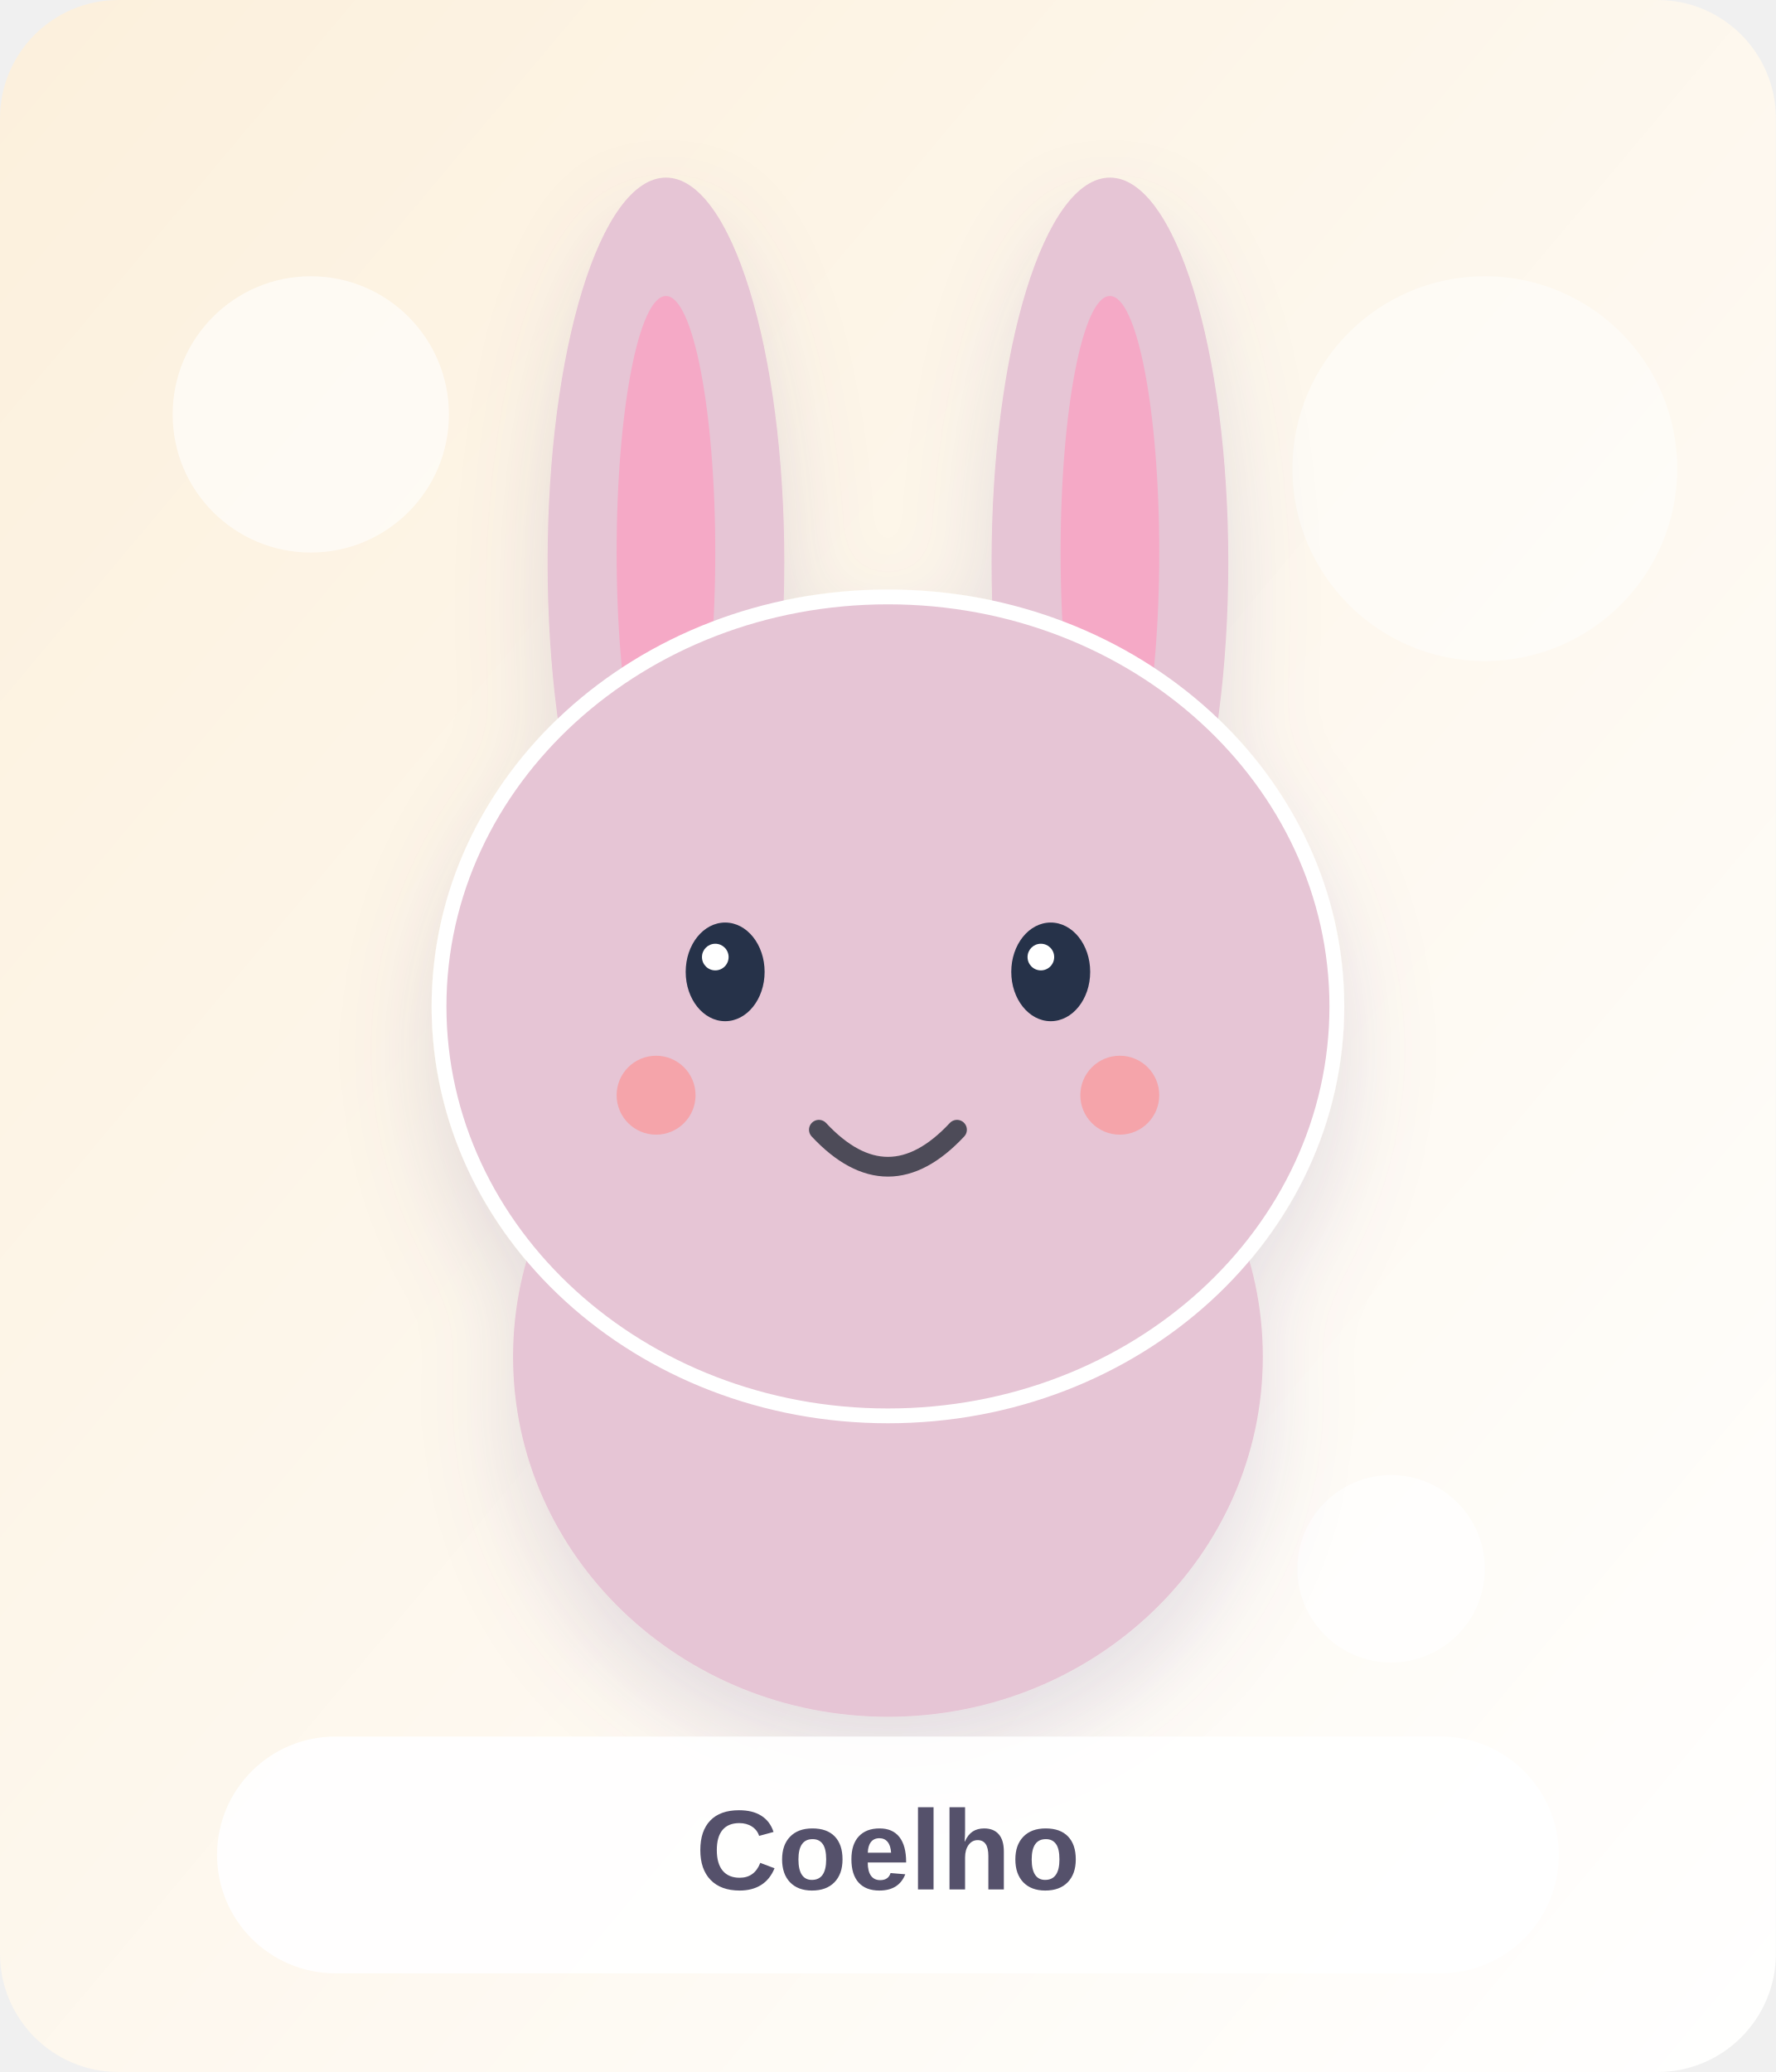
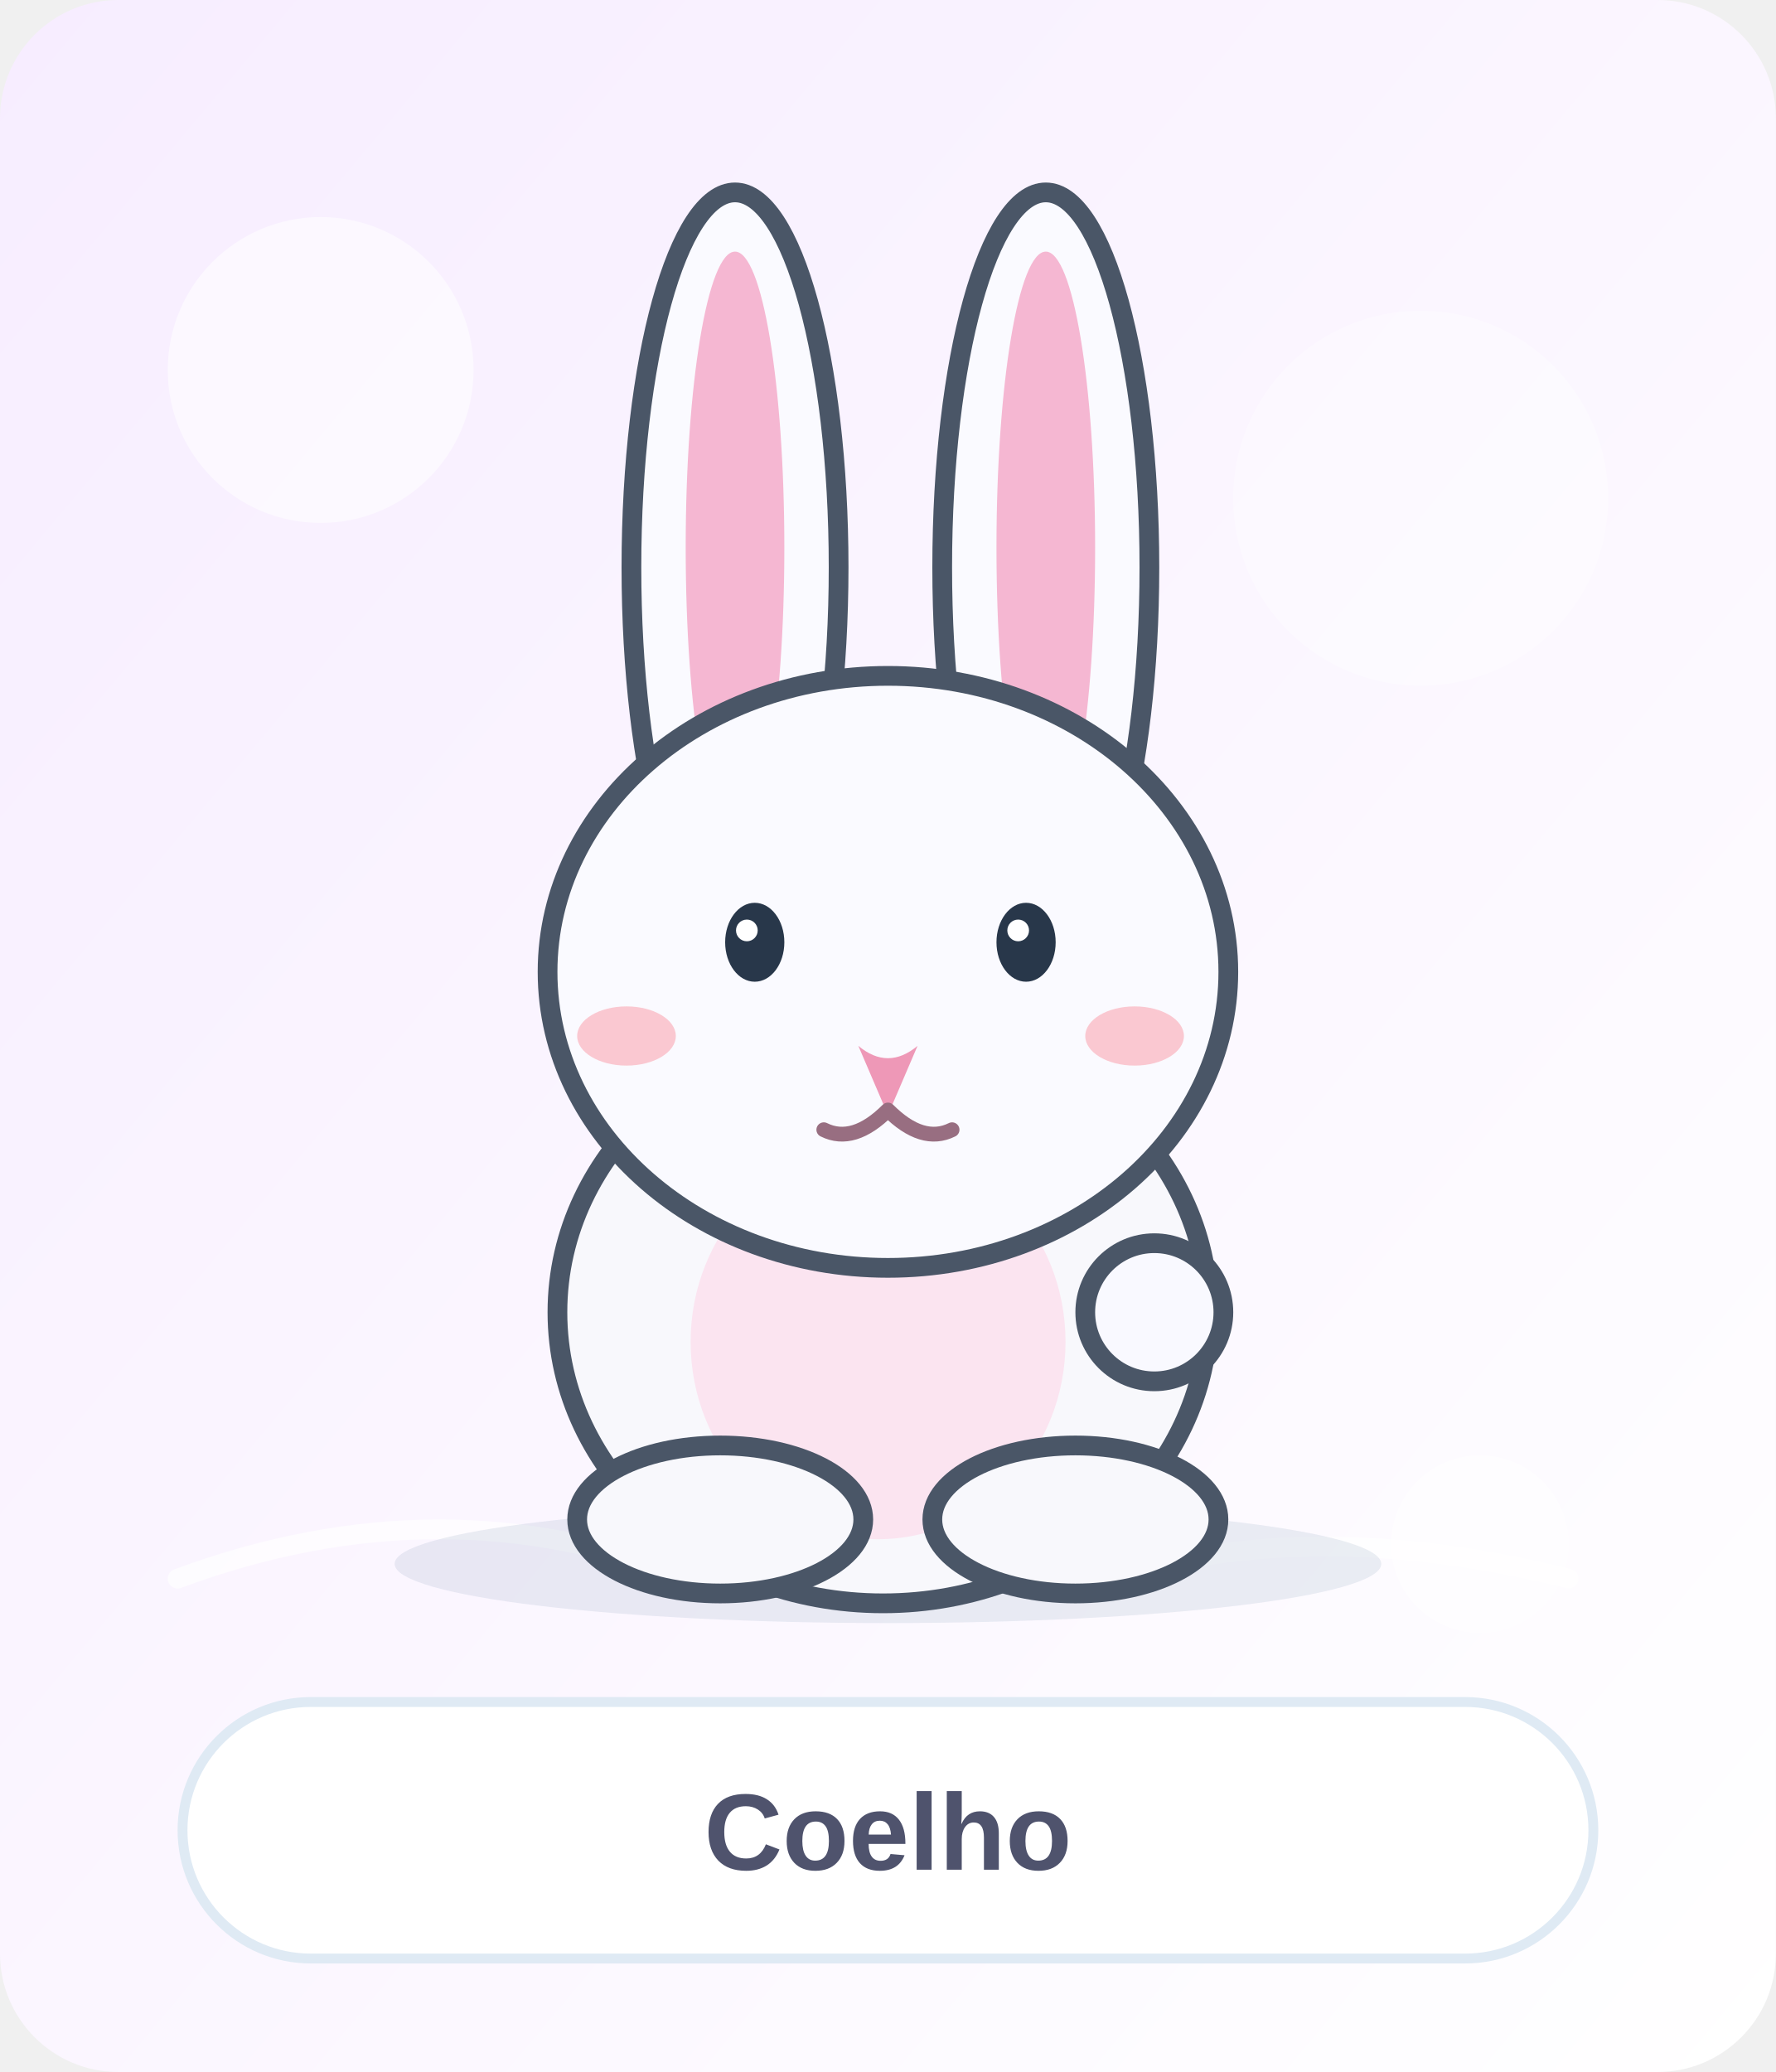
- <svg xmlns="http://www.w3.org/2000/svg" width="360" height="420" viewBox="0 0 360 420" role="img" aria-label="Ilustração de Coelho">
+ <svg xmlns="http://www.w3.org/2000/svg" width="360" height="420" viewBox="0 0 360 420" role="img" aria-label="Ilustração infantil de Coelho">
  <defs>
    <linearGradient id="bg" x1="0" y1="0" x2="1" y2="1">
-       <stop stop-color="#FCF0DC" />
+       <stop stop-color="#F7EDFF" />
      <stop offset="1" stop-color="#FFFFFF" />
    </linearGradient>
-     <filter id="shadow" x="-30%" y="-30%" width="160%" height="160%">
-       <feDropShadow dx="0" dy="9" stdDeviation="9" flood-color="#7D6C9C" flood-opacity=".20" />
-     </filter>
  </defs>
  <rect width="360" height="420" rx="24" fill="url(#bg)" />
-   <circle cx="63" cy="84" r="28" fill="#FFFFFF99" />
-   <circle cx="301" cy="95" r="39" fill="#FFFFFF77" />
-   <circle cx="282" cy="318" r="19" fill="#FFFFFFB2" />
-   <g filter="url(#shadow)">
-     <ellipse cx="180" cy="275" rx="76" ry="73" fill="#E6C5D5" stroke="none" stroke-width="0" />
-     <ellipse cx="135" cy="114" rx="24" ry="78" fill="#E6C5D5" stroke="none" stroke-width="0" />
-     <ellipse cx="225" cy="114" rx="24" ry="78" fill="#E6C5D5" stroke="none" stroke-width="0" />
-     <ellipse cx="135" cy="112" rx="10" ry="52" fill="#F5A9C6" stroke="none" stroke-width="0" />
-     <ellipse cx="225" cy="112" rx="10" ry="52" fill="#F5A9C6" stroke="none" stroke-width="0" />
-     <ellipse cx="180" cy="204" rx="91" ry="83" fill="#E6C5D5" stroke="#FFFFFF" stroke-width="3" />
-     <ellipse cx="147" cy="197" rx="8" ry="10" fill="#26324A" stroke="none" stroke-width="0" />
-     <ellipse cx="213" cy="197" rx="8" ry="10" fill="#26324A" stroke="none" stroke-width="0" />
-     <circle cx="145" cy="194" r="2.7" fill="#FFFFFF" />
-     <circle cx="211" cy="194" r="2.7" fill="#FFFFFF" />
-     <circle cx="133" cy="222" r="8" fill="#F5A4AA" />
-     <circle cx="227" cy="222" r="8" fill="#F5A4AA" />
-     <path d="M166 229 Q180 244 194 229" fill="none" stroke="#4E4B58" stroke-width="4" stroke-linecap="round" stroke-linejoin="round" />
+   <circle cx="65" cy="75" r="31" fill="#FFFFFF" opacity=".54" />
+   <circle cx="288" cy="101" r="38" fill="#FFFFFF" opacity=".35" />
+   <circle cx="300" cy="313" r="18" fill="#FFFFFF" opacity=".46" />
+   <path d="M36 320 Q90 300 140 320 M224 320 Q266 307 318 320" fill="none" stroke="#FFFFFF" stroke-opacity=".65" stroke-width="4" stroke-linecap="round" />
+   <ellipse cx="180" cy="317" rx="100" ry="12" fill="#6380A4" opacity=".13" />
+   <g>
+     <ellipse cx="179" cy="266" rx="66" ry="59" fill="#F8F8FC" stroke="#4A5667" stroke-width="4" />
+     <ellipse cx="178" cy="272" rx="38" ry="40" fill="#FBE4F0" stroke="none" stroke-width="0" />
+     <ellipse cx="149" cy="115" rx="21" ry="76" fill="#FAFAFF" stroke="#4A5667" stroke-width="4" />
+     <ellipse cx="212" cy="115" rx="21" ry="76" fill="#FAFAFF" stroke="#4A5667" stroke-width="4" />
+     <ellipse cx="149" cy="111" rx="10" ry="60" fill="#F5B7D2" stroke="none" stroke-width="0" />
+     <ellipse cx="212" cy="111" rx="10" ry="60" fill="#F5B7D2" stroke="none" stroke-width="0" />
+     <ellipse cx="180" cy="197" rx="69" ry="60" fill="#FAFAFF" stroke="#4A5667" stroke-width="4" />
+     <ellipse cx="153" cy="191" rx="6" ry="8" fill="#28374A" stroke="none" stroke-width="0" />
+     <circle cx="151.4" cy="188.6" r="2.2" fill="#fff" stroke="none" stroke-width="0" />
+     <ellipse cx="208" cy="191" rx="6" ry="8" fill="#28374A" stroke="none" stroke-width="0" />
+     <circle cx="206.4" cy="188.6" r="2.2" fill="#fff" stroke="none" stroke-width="0" />
+     <path d="M174 212 Q180 217 186 212 L180 226 Z" fill="#EE98B7" stroke="none" stroke-width="0" stroke-linejoin="round" stroke-linecap="round" />
+     <path d="M180 225 Q173 232 167 229 M180 225 Q187 232 193 229" fill="none" stroke="#986E81" stroke-width="3" stroke-linejoin="round" stroke-linecap="round" />
+     <ellipse cx="146" cy="308" rx="29" ry="15" fill="#F8F8FC" stroke="#4A5667" stroke-width="4" />
+     <ellipse cx="218" cy="308" rx="29" ry="15" fill="#F8F8FC" stroke="#4A5667" stroke-width="4" />
+     <circle cx="234" cy="266" r="14" fill="#F9F9FF" stroke="#4A5667" stroke-width="4" />
+     <ellipse cx="127" cy="210" rx="10" ry="6" fill="#FA9EAB" stroke="none" stroke-width="0" opacity=".55" />
+     <ellipse cx="230" cy="210" rx="10" ry="6" fill="#FA9EAB" stroke="none" stroke-width="0" opacity=".55" />
  </g>
-   <rect x="44" y="352" width="272" height="48" rx="24" fill="#FFFFFFE9" />
-   <text x="180" y="383" font-family="Verdana,Arial,sans-serif" font-weight="bold" font-size="23" text-anchor="middle" fill="#55516B">Coelho</text>
+   <rect x="37" y="345" width="286" height="52" rx="26" fill="#FFFFFF" fill-opacity=".96" stroke="#DFEAF4" stroke-width="2" />
+   <text x="180" y="379" font-family="Verdana, Arial, sans-serif" font-weight="bold" font-size="22" text-anchor="middle" fill="#4F536D">Coelho</text>
</svg>
